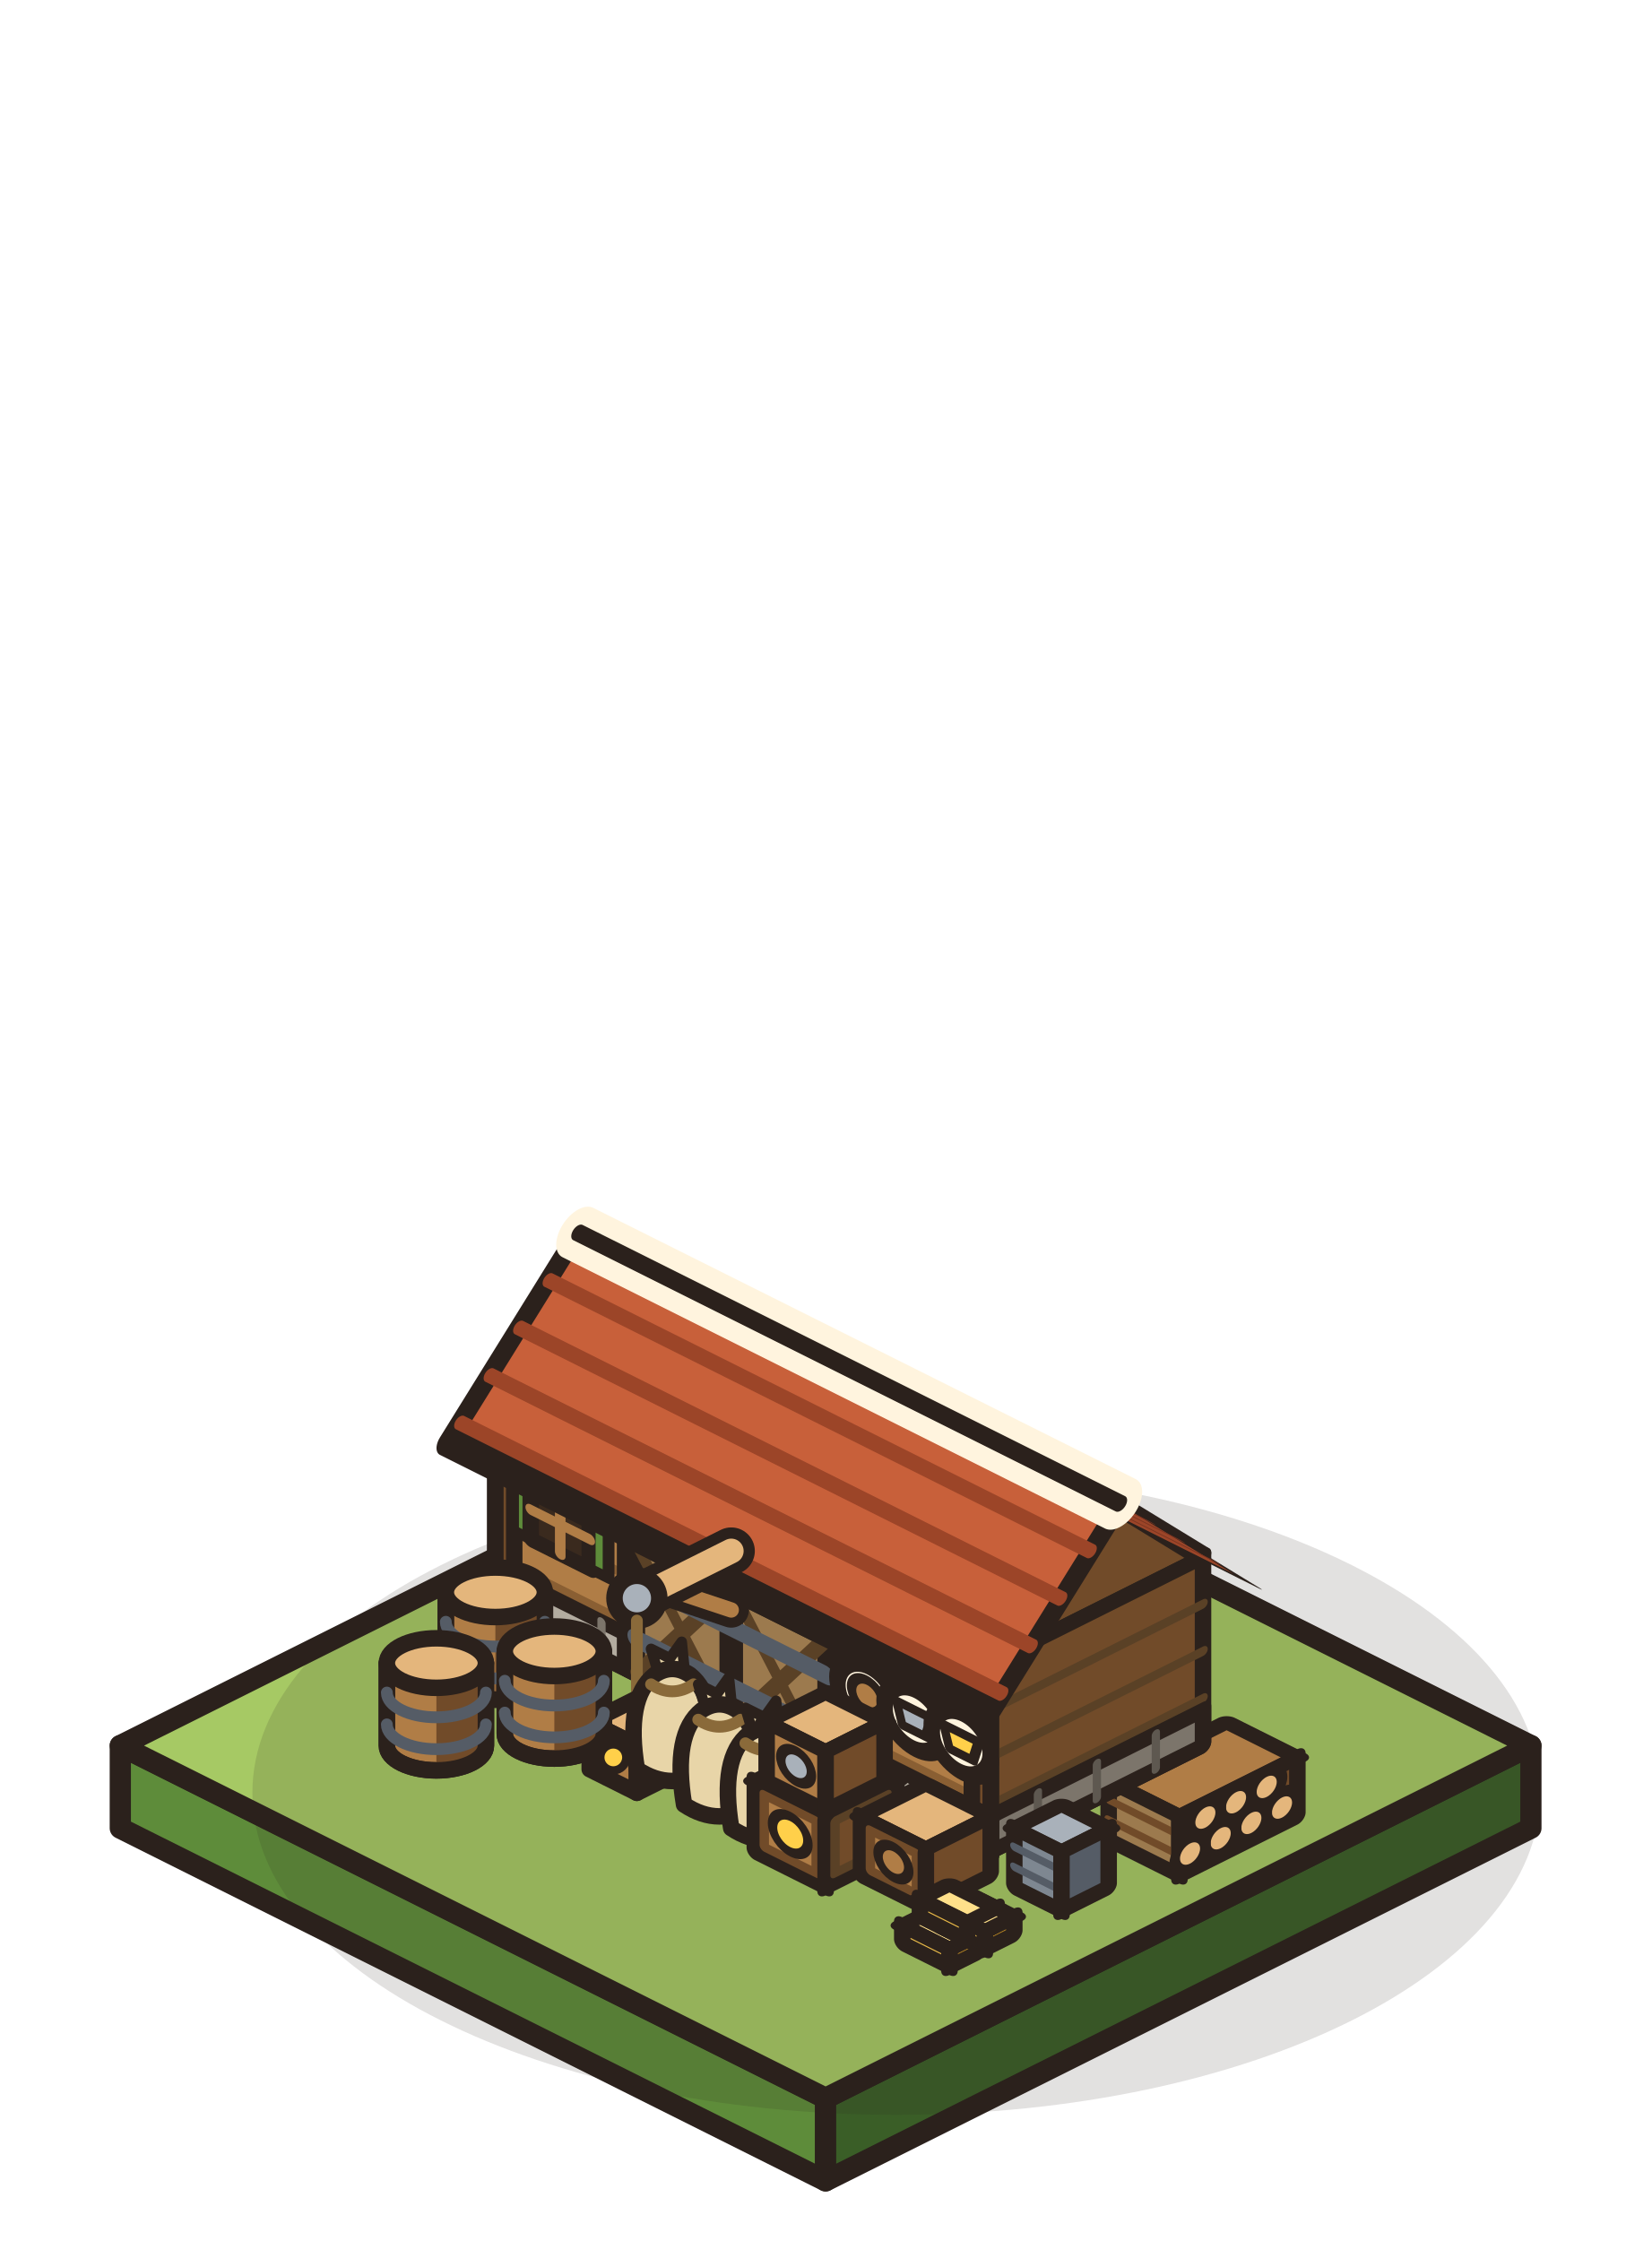
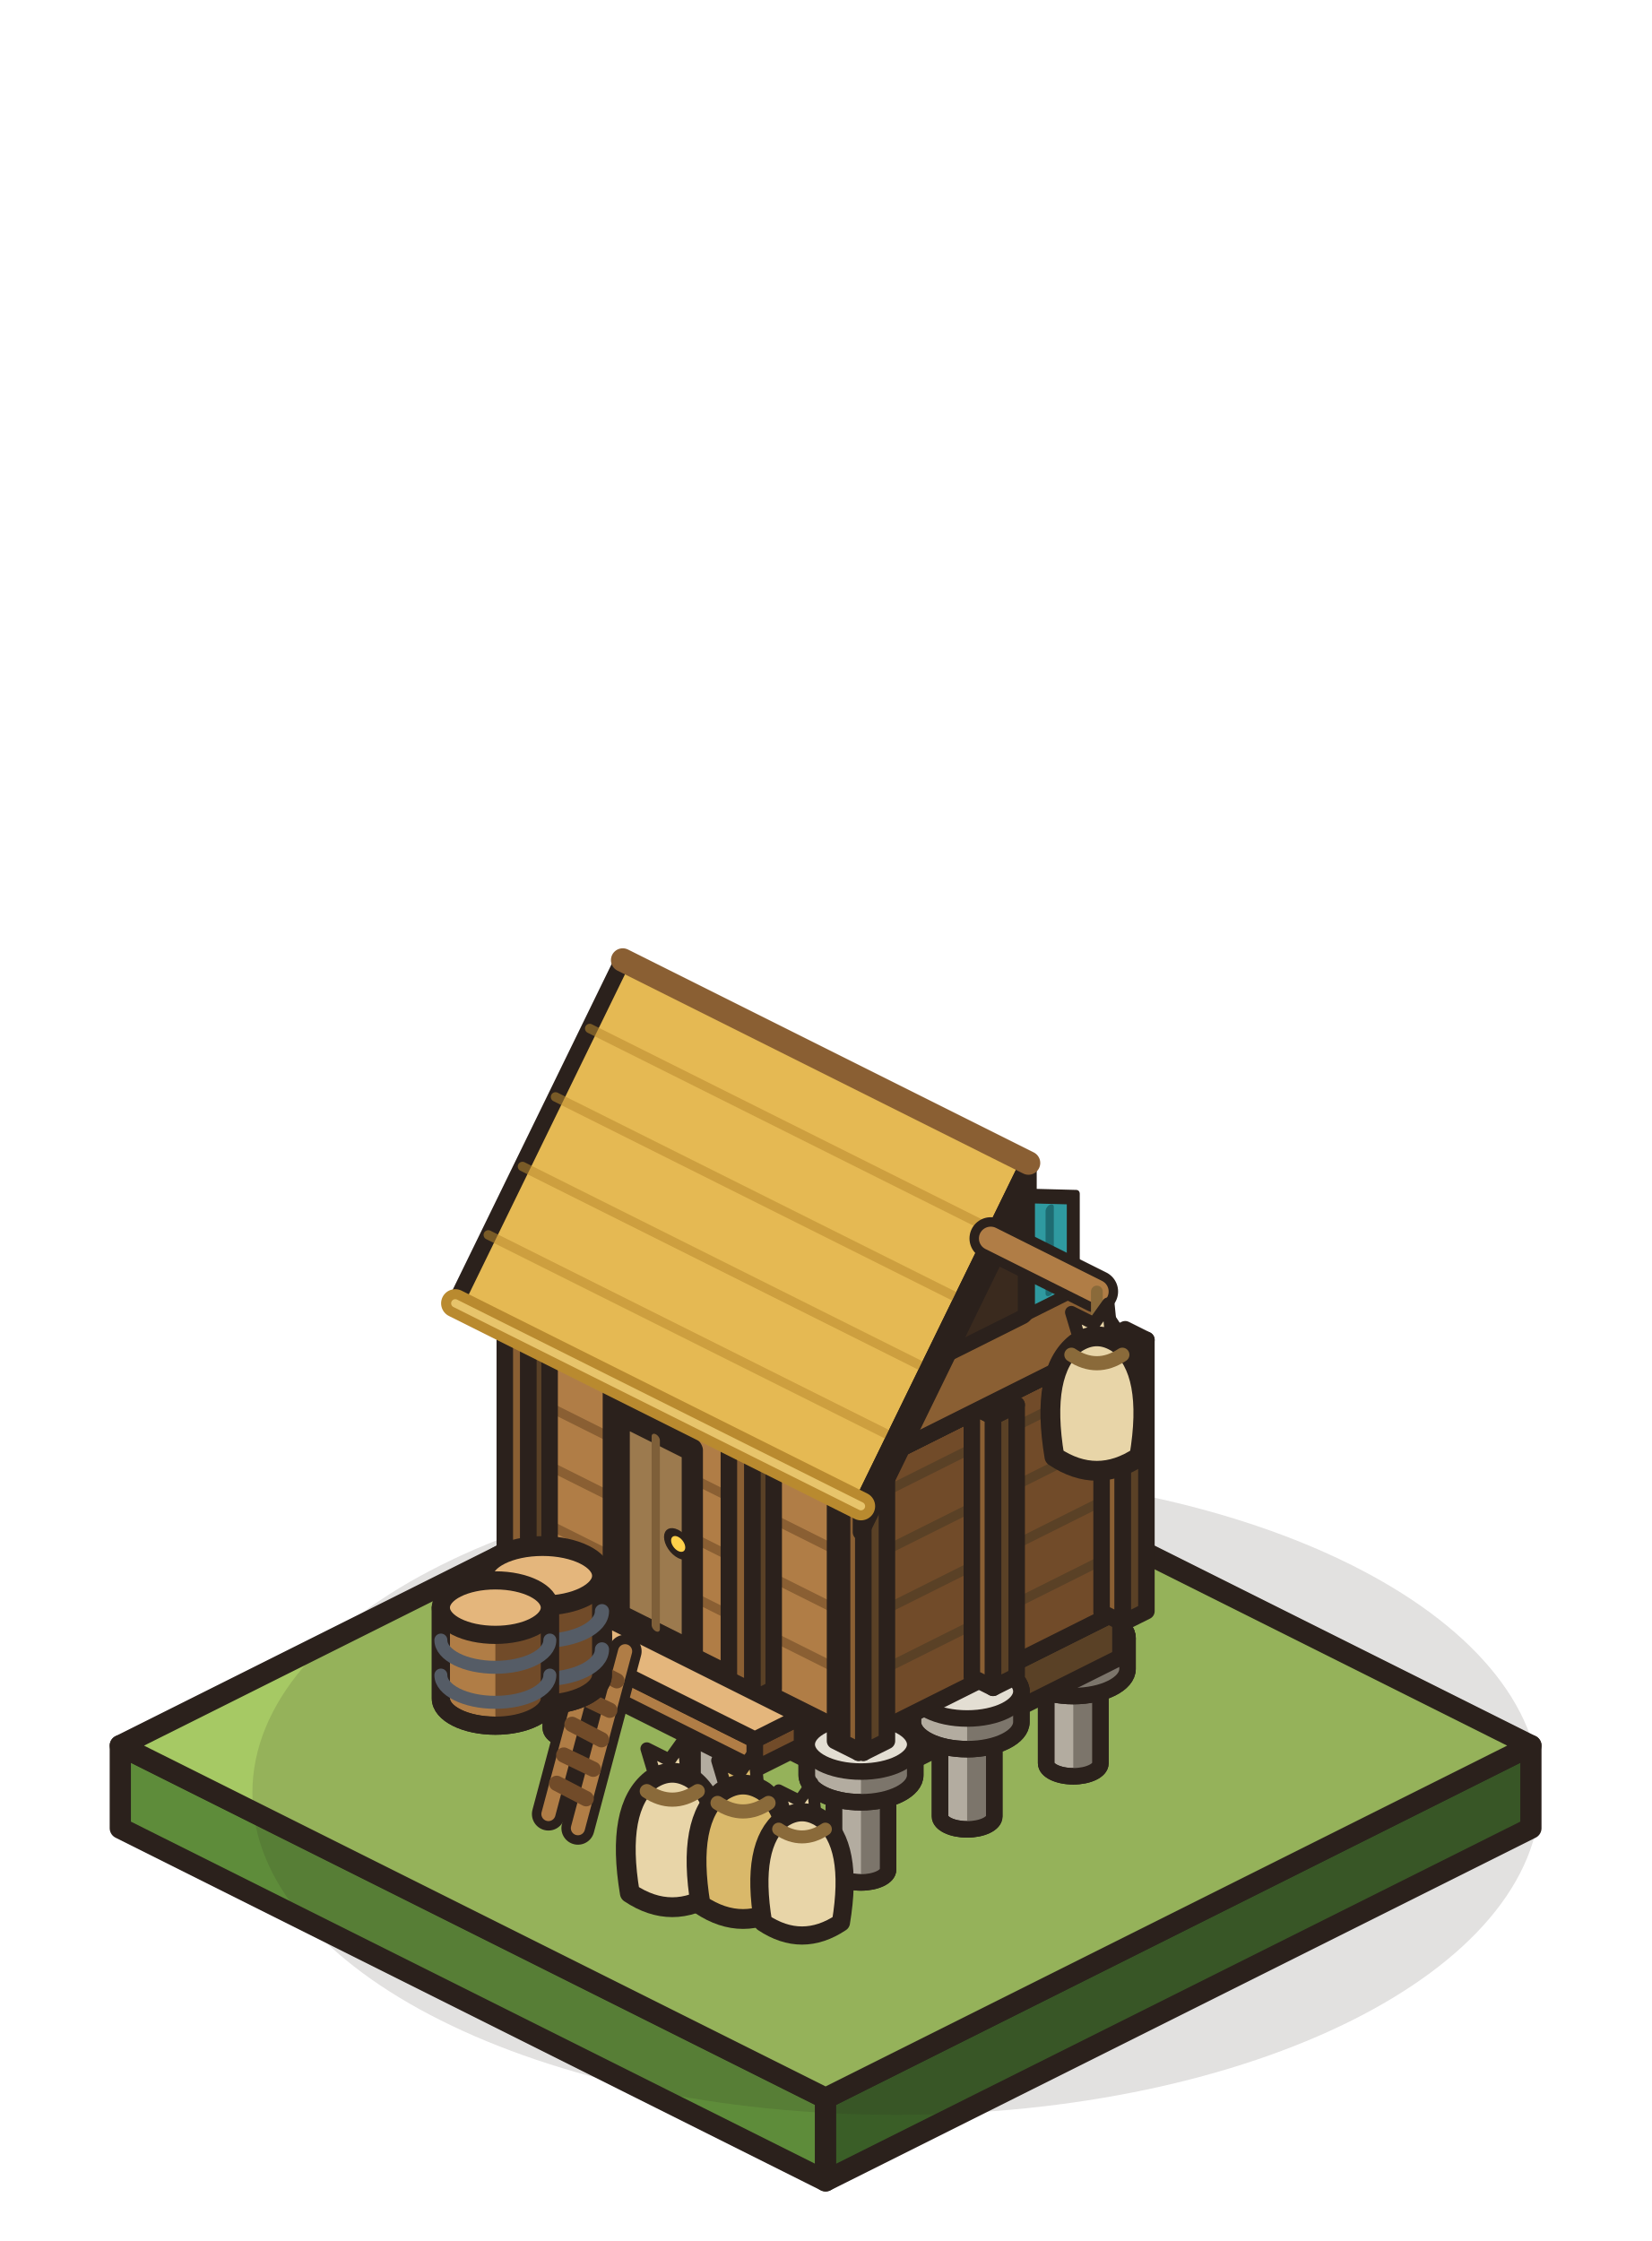
<svg xmlns="http://www.w3.org/2000/svg" viewBox="-70 -122 140 190" width="280" height="380">
  <path d="M-59.8 26L0 55.9L0 62.9L-59.8 33Z" fill="#5E8C3A" stroke="#2B211C" stroke-width="1.8" stroke-linejoin="round" />
  <path d="M59.8 26L0 55.9L0 62.9L59.8 33Z" fill="#3A5E27" stroke="#2B211C" stroke-width="1.8" stroke-linejoin="round" />
  <path d="M0 -3.9L59.8 26L0 55.9L-59.8 26Z" fill="#A6C964" stroke="#2B211C" stroke-width="1.8" stroke-linejoin="round" />
  <ellipse cx="6" cy="30" rx="54.6" ry="27.3" fill="#2B211C" opacity="0.14" />
  <defs>
+     <g id="storehouse-2-sack">
+       <path d="M-1.2 -8.2l-0.6 -2l1.6 0.8l1 -1.4l0.2 2z" fill="currentColor" stroke-width="0.9" />
+       <path d="M-3 0Q-4 -6 -1.5 -8Q0 -9 1.5 -8Q4 -6 3 0Q0 2 -3 0Z" fill="currentColor" />
+       <path d="M-1.8 -7.2Q0 -6 1.8 -7.2" fill="none" stroke="#8A6A3A" stroke-width="1" />
+     </g>
    <g id="storehouse-2-barrel">
      <path d="M-4.2 -7V0A4.2 2.1 0 0 0 4.2 0V-7Z" fill="#B07D46" />
      <path d="M0 2.1A4.2 2.1 0 0 0 4.2 0V-7A4.2 2.1 0 0 1 0 -4.9Z" fill="#714B29" stroke="none" />
      <path d="M-4.2 -7V0A4.2 2.1 0 0 0 4.2 0V-7" fill="none" />
      <ellipse cx="0" cy="-7" rx="4.2" ry="2.1" fill="#E4B67C" />
      <path d="M-4.2 -4.5A4.2 2.1 0 0 0 4.2 -4.5M-4.2 -1.8A4.2 2.1 0 0 0 4.2 -1.8" fill="none" stroke="#555C66" stroke-width="1" />
    </g>
-     <g id="storehouse-2-sack">
-       <path d="M-1.2 -8.2l-0.6 -2l1.6 0.8l1 -1.4l0.2 2z" fill="#E8D5A8" stroke-width="0.9" />
-       <path d="M-3 0Q-4 -6 -1.5 -8Q0 -9 1.5 -8Q4 -6 3 0Q0 2 -3 0Z" fill="#E8D5A8" />
-       <path d="M-1.8 -7.2Q0 -6 1.8 -7.2" fill="none" stroke="#8A6A3A" stroke-width="1" />
-     </g>
  </defs>
  <g stroke="#2B211C" stroke-width="1.4" stroke-linejoin="round" stroke-linecap="round">
-     <g transform="matrix(1 .5 -1 .5 0 21)">
-       <rect x="20" y="-14" width="6" height="10" fill="#B07D46" />
+     <path d="M-5.3 15.5L-5.3 7.5A2.3 1.1 0 0 1 -0.7 7.5L-0.7 15.5A2.3 1.1 0 0 1 -5.3 15.5Z" fill="#B3ACA0" />
+     <path d="M-3 16.6A2.3 1.1 0 0 0 -0.7 15.5L-0.7 7.5A2.3 1.1 0 0 0 -3 8.7Z" fill="#7C756B" stroke="none" />
+     <path d="M-5.3 15.5L-5.3 7.5A2.3 1.1 0 0 1 -0.7 7.5L-0.7 15.5A2.3 1.1 0 0 1 -5.3 15.5Z" fill="none" />
+     <ellipse cx="-3" cy="7.5" rx="2.3" ry="1.1" fill="#E3DED3" />
+     <path d="M-7.6 7.5L-7.6 4.9A4.6 2.3 0 0 1 1.6 4.9L1.6 7.5A4.6 2.3 0 0 1 -7.6 7.5Z" fill="#B3ACA0" />
+     <path d="M-3 9.8A4.6 2.3 0 0 0 1.6 7.5L1.6 4.9A4.6 2.3 0 0 0 -3 7.2Z" fill="#7C756B" stroke="none" />
+     <path d="M-7.6 7.5L-7.6 4.9A4.6 2.3 0 0 1 1.6 4.9L1.6 7.5A4.6 2.3 0 0 1 -7.6 7.5Z" fill="none" />
+     <ellipse cx="-3" cy="4.9" rx="4.6" ry="2.3" fill="#E3DED3" />
+     <path d="M-14.3 20L-14.3 12A2.3 1.1 0 0 1 -9.7 12L-9.7 20A2.3 1.1 0 0 1 -14.3 20Z" fill="#B3ACA0" />
+     <path d="M-12 21.1A2.3 1.1 0 0 0 -9.7 20L-9.7 12A2.3 1.1 0 0 0 -12 13.2Z" fill="#7C756B" stroke="none" />
+     <path d="M-14.3 20L-14.3 12A2.3 1.1 0 0 1 -9.7 12L-9.7 20A2.3 1.1 0 0 1 -14.3 20Z" fill="none" />
+     <ellipse cx="-12" cy="12" rx="2.3" ry="1.1" fill="#E3DED3" />
+     <path d="M-16.6 12L-16.6 9.4A4.6 2.3 0 0 1 -7.4 9.4L-7.4 12A4.6 2.3 0 0 1 -16.6 12Z" fill="#B3ACA0" />
+     <path d="M-12 14.3A4.6 2.3 0 0 0 -7.4 12L-7.4 9.4A4.6 2.3 0 0 0 -12 11.7Z" fill="#7C756B" stroke="none" />
+     <path d="M-16.6 12L-16.6 9.4A4.6 2.3 0 0 1 -7.4 9.4L-7.4 12A4.6 2.3 0 0 1 -16.6 12Z" fill="none" />
+     <ellipse cx="-12" cy="9.4" rx="4.6" ry="2.3" fill="#E3DED3" />
+     <path d="M6.7 21.5L6.7 13.5A2.3 1.1 0 0 1 11.3 13.5L11.3 21.5A2.3 1.1 0 0 1 6.7 21.5Z" fill="#B3ACA0" />
+     <path d="M9 22.6A2.3 1.1 0 0 0 11.3 21.5L11.3 13.5A2.3 1.1 0 0 0 9 14.7Z" fill="#7C756B" stroke="none" />
+     <path d="M6.7 21.5L6.7 13.5A2.3 1.1 0 0 1 11.3 13.5L11.3 21.5A2.3 1.1 0 0 1 6.7 21.5Z" fill="none" />
+     <ellipse cx="9" cy="13.5" rx="2.3" ry="1.1" fill="#E3DED3" />
+     <path d="M4.4 13.5L4.4 10.9A4.6 2.3 0 0 1 13.6 10.9L13.6 13.5A4.6 2.3 0 0 1 4.4 13.5Z" fill="#B3ACA0" />
+     <path d="M9 15.8A4.6 2.3 0 0 0 13.6 13.5L13.6 10.9A4.6 2.3 0 0 0 9 13.2Z" fill="#7C756B" stroke="none" />
+     <path d="M4.4 13.5L4.4 10.9A4.6 2.3 0 0 1 13.6 10.9L13.6 13.5A4.6 2.3 0 0 1 4.4 13.5Z" fill="none" />
+     <ellipse cx="9" cy="10.9" rx="4.6" ry="2.3" fill="#E3DED3" />
+     <path d="M-23.3 24.5L-23.3 16.5A2.3 1.1 0 0 1 -18.7 16.5L-18.7 24.5A2.3 1.1 0 0 1 -23.3 24.5Z" fill="#B3ACA0" />
+     <path d="M-21 25.6A2.3 1.1 0 0 0 -18.7 24.5L-18.7 16.5A2.3 1.1 0 0 0 -21 17.6Z" fill="#7C756B" stroke="none" />
+     <path d="M-23.3 24.5L-23.3 16.5A2.3 1.1 0 0 1 -18.7 16.5L-18.7 24.5A2.3 1.1 0 0 1 -23.3 24.5Z" fill="none" />
+     <ellipse cx="-21" cy="16.5" rx="2.3" ry="1.1" fill="#E3DED3" />
+     <path d="M-25.6 16.5L-25.6 13.9A4.6 2.3 0 0 1 -16.4 13.9L-16.4 16.5A4.6 2.3 0 0 1 -25.6 16.5Z" fill="#B3ACA0" />
+     <path d="M-21 18.8A4.6 2.3 0 0 0 -16.4 16.5L-16.4 13.9A4.6 2.3 0 0 0 -21 16.2Z" fill="#7C756B" stroke="none" />
+     <path d="M-25.6 16.5L-25.6 13.9A4.6 2.3 0 0 1 -16.4 13.9L-16.4 16.5A4.6 2.3 0 0 1 -25.6 16.5Z" fill="none" />
+     <ellipse cx="-21" cy="13.9" rx="4.6" ry="2.3" fill="#E3DED3" />
+     <path d="M18.7 27.5L18.7 19.5A2.3 1.1 0 0 1 23.3 19.5L23.3 27.5A2.3 1.1 0 0 1 18.7 27.5Z" fill="#B3ACA0" />
+     <path d="M21 28.6A2.3 1.1 0 0 0 23.3 27.5L23.3 19.5A2.3 1.1 0 0 0 21 20.6Z" fill="#7C756B" stroke="none" />
+     <path d="M18.7 27.5L18.7 19.5A2.3 1.1 0 0 1 23.3 19.5L23.3 27.5A2.3 1.1 0 0 1 18.7 27.5Z" fill="none" />
+     <ellipse cx="21" cy="19.5" rx="2.3" ry="1.1" fill="#E3DED3" />
+     <path d="M16.4 19.5L16.4 16.9A4.6 2.3 0 0 1 25.6 16.9L25.6 19.5A4.6 2.3 0 0 1 16.4 19.5Z" fill="#B3ACA0" />
+     <path d="M21 21.8A4.6 2.3 0 0 0 25.6 19.5L25.6 16.9A4.6 2.3 0 0 0 21 19.2Z" fill="#7C756B" stroke="none" />
+     <path d="M16.4 19.5L16.4 16.9A4.6 2.3 0 0 1 25.6 16.9L25.6 19.5A4.6 2.3 0 0 1 16.4 19.5Z" fill="none" />
+     <ellipse cx="21" cy="16.9" rx="4.6" ry="2.3" fill="#E3DED3" />
+     <path d="M-25 15.5L3 29.5L3 25.5L-25 11.5Z" fill="#8A5F33" />
+     <path d="M3 29.5L25 18.5L25 14.5L3 25.5Z" fill="#5A4126" />
+     <path d="M-3 0.5L25 14.5L3 25.5L-25 11.5Z" fill="#B07D46" />
+     <path d="M-21 17.5L-21 13.5" fill="none" stroke="#5A4126" stroke-width="0.8" />
+     <path d="M-15 20.5L-15 16.5" fill="none" stroke="#5A4126" stroke-width="0.8" />
+     <path d="M-9 23.5L-9 19.5" fill="none" stroke="#5A4126" stroke-width="0.8" />
+     <path d="M-3 26.5L-3 22.5" fill="none" stroke="#5A4126" stroke-width="0.8" />
+     <path d="M-11.3 30.5L-11.3 22.5A2.3 1.1 0 0 1 -6.7 22.5L-6.7 30.5A2.3 1.1 0 0 1 -11.3 30.5Z" fill="#B3ACA0" />
+     <path d="M-9 31.6A2.3 1.1 0 0 0 -6.7 30.5L-6.7 22.5A2.3 1.1 0 0 0 -9 23.6Z" fill="#7C756B" stroke="none" />
+     <path d="M-11.3 30.5L-11.3 22.5A2.3 1.1 0 0 1 -6.7 22.5L-6.7 30.5A2.3 1.1 0 0 1 -11.3 30.5Z" fill="none" />
+     <ellipse cx="-9" cy="22.5" rx="2.3" ry="1.1" fill="#E3DED3" />
+     <path d="M-13.6 22.5L-13.6 19.9A4.6 2.3 0 0 1 -4.4 19.9L-4.4 22.5A4.6 2.3 0 0 1 -13.6 22.5Z" fill="#B3ACA0" />
+     <path d="M-9 24.8A4.6 2.3 0 0 0 -4.4 22.5L-4.4 19.9A4.6 2.3 0 0 0 -9 22.2Z" fill="#7C756B" stroke="none" />
+     <path d="M-13.6 22.5L-13.6 19.9A4.6 2.3 0 0 1 -4.4 19.9L-4.4 22.5A4.6 2.3 0 0 1 -13.6 22.5Z" fill="none" />
+     <ellipse cx="-9" cy="19.9" rx="4.6" ry="2.3" fill="#E3DED3" />
+     <path d="M9.7 32L9.7 24A2.3 1.1 0 0 1 14.3 24L14.3 32A2.3 1.1 0 0 1 9.7 32Z" fill="#B3ACA0" />
+     <path d="M12 33.1A2.3 1.1 0 0 0 14.3 32L14.3 24A2.3 1.1 0 0 0 12 25.1Z" fill="#7C756B" stroke="none" />
+     <path d="M9.7 32L9.7 24A2.3 1.1 0 0 1 14.3 24L14.3 32A2.3 1.1 0 0 1 9.7 32Z" fill="none" />
+     <ellipse cx="12" cy="24" rx="2.3" ry="1.1" fill="#E3DED3" />
+     <path d="M7.4 24L7.4 21.4A4.6 2.3 0 0 1 16.6 21.4L16.6 24A4.6 2.3 0 0 1 7.4 24Z" fill="#B3ACA0" />
+     <path d="M12 26.3A4.6 2.3 0 0 0 16.6 24L16.6 21.4A4.6 2.3 0 0 0 12 23.7Z" fill="#7C756B" stroke="none" />
+     <path d="M7.4 24L7.4 21.4A4.6 2.3 0 0 1 16.6 21.4L16.6 24A4.6 2.3 0 0 1 7.4 24Z" fill="none" />
+     <ellipse cx="12" cy="21.4" rx="4.6" ry="2.3" fill="#E3DED3" />
+     <path d="M0.7 36.5L0.7 28.5A2.3 1.1 0 0 1 5.3 28.5L5.3 36.5A2.3 1.1 0 0 1 0.7 36.5Z" fill="#B3ACA0" />
+     <path d="M3 37.6A2.3 1.1 0 0 0 5.3 36.5L5.3 28.5A2.3 1.1 0 0 0 3 29.6Z" fill="#7C756B" stroke="none" />
+     <path d="M0.7 36.5L0.7 28.5A2.3 1.1 0 0 1 5.3 28.5L5.3 36.5A2.3 1.1 0 0 1 0.7 36.5Z" fill="none" />
+     <ellipse cx="3" cy="28.5" rx="2.3" ry="1.1" fill="#E3DED3" />
+     <path d="M-1.6 28.5L-1.6 25.9A4.6 2.3 0 0 1 7.6 25.9L7.6 28.5A4.6 2.3 0 0 1 -1.6 28.5Z" fill="#B3ACA0" />
+     <path d="M3 30.8A4.6 2.3 0 0 0 7.6 28.5L7.6 25.9A4.6 2.3 0 0 0 3 28.2Z" fill="#7C756B" stroke="none" />
+     <path d="M-1.6 28.5L-1.6 25.9A4.6 2.3 0 0 1 7.6 25.9L7.6 28.5A4.6 2.3 0 0 1 -1.6 28.5Z" fill="none" />
+     <ellipse cx="3" cy="25.9" rx="4.6" ry="2.3" fill="#E3DED3" />
+     <path d="M-25 11.5L3 25.5L3 2.5L-25 -11.5Z" fill="#B07D46" />
+     <path d="M3 25.5L25 14.5L25 -8.5L3 2.5Z" fill="#714B29" />
+     <path d="M-3 -22.5L25 -8.5L3 2.5L-25 -11.5Z" fill="#E4B67C" />
+     <path d="M-25 6.5L3 20.5" fill="none" stroke="#8A5F33" stroke-width="0.8" />
+     <path d="M-25 1.5L3 15.5" fill="none" stroke="#8A5F33" stroke-width="0.8" />
+     <path d="M-25 -3.5L3 10.5" fill="none" stroke="#8A5F33" stroke-width="0.8" />
+     <path d="M-25 -8.5L3 5.5" fill="none" stroke="#8A5F33" stroke-width="0.8" />
+     <path d="M3 20.5L25 9.5" fill="none" stroke="#5A4126" stroke-width="0.8" />
+     <path d="M3 15.5L25 4.5" fill="none" stroke="#5A4126" stroke-width="0.8" />
+     <path d="M3 10.5L25 -0.5" fill="none" stroke="#5A4126" stroke-width="0.8" />
+     <path d="M3 5.5L25 -5.5" fill="none" stroke="#5A4126" stroke-width="0.8" />
+     <path d="M-27.2 11.6L-25.2 12.6L-25.2 -10.4L-27.2 -11.4Z" fill="#8A5F33" />
+     <path d="M-25.2 12.6L-23.4 11.7L-23.4 -11.3L-25.2 -10.4Z" fill="#5A4126" />
+     <path d="M-25.4 -12.3L-23.4 -11.3L-25.2 -10.4L-27.2 -11.4Z" fill="#B07D46" />
+     <path d="M-18.2 16.1L-16.2 17.1L-16.2 -5.9L-18.2 -6.9Z" fill="#8A5F33" />
+     <path d="M-16.2 17.1L-14.4 16.2L-14.4 -6.8L-16.2 -5.9Z" fill="#5A4126" />
+     <path d="M-16.4 -7.8L-14.4 -6.8L-16.2 -5.9L-18.2 -6.9Z" fill="#B07D46" />
+     <path d="M-8.2 21.1L-6.2 22.1L-6.2 -0.9L-8.2 -1.9Z" fill="#8A5F33" />
+     <path d="M-6.2 22.1L-4.4 21.2L-4.4 -1.8L-6.2 -0.9Z" fill="#5A4126" />
+     <path d="M-6.4 -2.8L-4.4 -1.8L-6.2 -0.9L-8.2 -1.9Z" fill="#B07D46" />
+     <path d="M0.8 25.6L2.8 26.6L2.8 3.6L0.8 2.6Z" fill="#8A5F33" />
+     <path d="M2.8 26.6L4.6 25.7L4.6 2.7L2.8 3.6Z" fill="#5A4126" />
+     <path d="M2.6 1.7L4.6 2.7L2.8 3.6L0.8 2.6Z" fill="#B07D46" />
+     <path d="M23.4 14.7L25.2 15.6L25.2 -7.4L23.4 -8.3Z" fill="#8A5F33" />
+     <path d="M25.2 15.6L27.2 14.6L27.2 -8.4L25.2 -7.4Z" fill="#5A4126" />
+     <path d="M25.4 -9.3L27.2 -8.4L25.2 -7.4L23.4 -8.3Z" fill="#B07D46" />
+     <path d="M12.4 20.2L14.2 21.1L14.2 -1.9L12.4 -2.8Z" fill="#8A5F33" />
+     <path d="M14.2 21.1L16.2 20.1L16.2 -2.9L14.2 -1.9Z" fill="#5A4126" />
+     <path d="M14.4 -3.8L16.2 -2.9L14.2 -1.9L12.4 -2.8Z" fill="#B07D46" />
+     <path d="M1.4 25.7L3.2 26.6L3.2 3.6L1.4 2.7Z" fill="#8A5F33" />
+     <path d="M3.2 26.6L5.2 25.6L5.2 2.6L3.2 3.6Z" fill="#5A4126" />
+     <path d="M3.4 1.7L5.2 2.6L3.2 3.6L1.4 2.7Z" fill="#B07D46" />
+     <g transform="matrix(1 .5 0 1 -11.1 31.6)">
+       <rect x="-7" y="-31" width="7" height="18" fill="#3A2A1E" />
+       <rect x="-6" y="-30" width="5.4" height="16" fill="#9C7A4E" stroke-width="1" />
+       <path d="M-3.3 -30V-14" fill="none" stroke-width="0.7" stroke="#7E5F39" />
+       <circle cx="-1.4" cy="-22" r="0.9" fill="#FFD04A" stroke-width="0.6" />
    </g>
-     <g transform="matrix(1 .5 0 -1 4 24)">
-       <rect x="20" y="0" width="6" height="5" fill="#9C7A4E" />
-       <path d="M20 1.7H26M20 3.4H26" fill="none" stroke="#714B29" stroke-width="0.7" />
+     <path d="M-24 19L-6 28L-6 25.5L-24 16.5Z" fill="#B07D46" />
+     <path d="M-6 28L-2 26L-2 23.5L-6 25.5Z" fill="#714B29" />
+     <path d="M-20 14.5L-2 23.5L-6 25.5L-24 16.5Z" fill="#E4B67C" />
+     <path d="M-23.5 31.8L-19.5 16.8" fill="none" stroke="#2B211C" stroke-width="2.8" />
+     <path d="M-23.5 31.8L-19.5 16.8" fill="none" stroke="#B07D46" stroke-width="1.2" />
+     <path d="M-21 33L-17 18" fill="none" stroke="#2B211C" stroke-width="2.8" />
+     <path d="M-21 33L-17 18" fill="none" stroke="#B07D46" stroke-width="1.2" />
+     <path d="M-22.8 29.2L-20.3 30.5" fill="none" stroke="#714B29" stroke-width="1.3" />
+     <path d="M-22.2 26.8L-19.7 28" fill="none" stroke="#714B29" stroke-width="1.3" />
+     <path d="M-21.5 24.2L-19 25.5" fill="none" stroke="#714B29" stroke-width="1.3" />
+     <path d="M-20.8 21.8L-18.3 23" fill="none" stroke="#714B29" stroke-width="1.3" />
+     <path d="M-20.2 19.2L-17.7 20.5" fill="none" stroke="#714B29" stroke-width="1.3" />
+     <path d="M3 2.5L25 -8.5L14 -25Z" fill="#8A5F33" />
+     <g transform="matrix(-1 .5 0 1 14 33)">
+       <rect x="-3" y="-52" width="6" height="10" fill="#3A2A1E" />
+       <path d="M-3.2 -52L-7 -50V-42L-3.2 -42Z M3.2 -52L7 -50V-42L3.2 -42Z" fill="#2F9AA0" stroke-width="1.1" />
+       <path d="M-5 -50V-43M5 -50V-43" fill="none" stroke-width="0.7" stroke="#1E6C72" />
    </g>
-     <g transform="matrix(-1 .5 0 -1 26 39)">
-       <rect x="-14" y="0" width="10" height="5" fill="#714B29" />
-       <g fill="#E4B67C" stroke-width="0.9">
-         <circle cx="-12.7" cy="1.4" r="1.3" />
-         <circle cx="-10.1" cy="1.4" r="1.3" />
-         <circle cx="-7.5" cy="1.4" r="1.3" />
-         <circle cx="-4.9" cy="1.4" r="1.3" />
-         <circle cx="-11.4" cy="3.8" r="1.3" />
-         <circle cx="-8.8" cy="3.8" r="1.3" />
-         <circle cx="-6.2" cy="3.8" r="1.3" />
-       </g>
-     </g>
-     <g transform="matrix(-1 .5 0 -1 16 34)">
-       <polygon points="-16,16 2,16 -7,26" fill="#714B29" />
-       <rect x="-16" y="0" width="18" height="16" fill="#714B29" />
-       <path d="M-16 4H2M-16 8H2M-16 12H2" fill="none" stroke="#5A4126" stroke-width="0.8" />
-       <rect x="-16" y="0" width="18" height="3" fill="#7C756B" />
-       <path d="M-12 0V3M-7 0V3M-2 0V3" fill="none" stroke="#5E5850" stroke-width="0.7" />
-     </g>
-     <g transform="matrix(1 .5 0 -1 -2 27)">
-       <rect x="-26" y="0" width="42" height="16" fill="#B07D46" />
-       <path d="M-26 4H16M-26 8H16M-26 12H16" fill="none" stroke="#8A5F33" stroke-width="0.8" />
-       <rect x="-26" y="0" width="1.6" height="16" fill="#714B29" />
-       <rect x="14.4" y="0" width="1.6" height="16" fill="#714B29" />
-       <rect x="-26" y="0" width="42" height="3" fill="#B3ACA0" />
-       <path d="M-22 0V3M-17 0V3M-11 0V3M2 0V3M7 0V3M12 0V3" fill="none" stroke="#7C756B" stroke-width="0.7" />
-       <rect x="-24.5" y="7" width="1.6" height="5" fill="#5E8C3A" stroke-width="1" />
-       <rect x="-23" y="7" width="5" height="5" fill="#3A2A1E" />
-       <rect x="-18" y="7" width="1.6" height="5" fill="#5E8C3A" stroke-width="1" />
-       <path d="M-20.5 7V12M-23 9.5H-18" fill="none" stroke="#B07D46" stroke-width="0.9" />
-       <rect x="-15" y="0" width="18" height="12" fill="#5A4126" />
-       <rect x="-14" y="0" width="7.7" height="11" fill="#9C7A4E" />
-       <rect x="-5.7" y="0" width="7.7" height="11" fill="#9C7A4E" />
-       <path d="M-14 0L-6.3 11M-14 11L-6.3 0M-5.7 0L2 11M-5.7 11L2 0" fill="none" stroke="#5A4126" stroke-width="1.1" />
-       <path d="M-14 3H2M-14 8H2" fill="none" stroke="#555C66" stroke-width="1.6" />
-       <g transform="translate(5.5 8)">
-         <circle r="2.5" fill="#FFF4DE" />
-         <circle r="1.3" fill="#B07D46" stroke-width="0.8" />
-       </g>
-       <g transform="translate(9.5 8)">
-         <circle r="2.5" fill="#FFF4DE" />
-         <path d="M-1.5 0.8H1.5L1 -1H-1Z" fill="#A9B1BA" stroke-width="0.8" />
-       </g>
-       <g transform="translate(13.5 8)">
-         <circle r="2.5" fill="#FFF4DE" />
-         <path d="M-1.5 0.8H1.5L1 -1H-1Z" fill="#FFD04A" stroke-width="0.8" />
-       </g>
-     </g>
-     <g transform="matrix(1 .5 -1 -.6111 0 -7.778)">
-       <rect x="-28" y="-18" width="46" height="11" fill="#9C4528" />
-       <path d="M-28 -15H18M-28 -12H18M-28 -9.5H18" fill="none" stroke="#7A3320" stroke-width="0.7" />
-     </g>
-     <g transform="matrix(1 .5 -1 1.6111 0 7.778)">
-       <rect x="-28" y="-7" width="46" height="11" fill="#C8603A" />
-       <path d="M-28 -4.5H18M-28 -2H18M-28 0.5H18M-28 3H18" fill="none" stroke="#9C4528" stroke-width="0.7" />
-       <path d="M-28 -7H18" fill="none" stroke="#FFF4DE" stroke-width="2.6" />
-       <path d="M-28 -7H18" fill="none" stroke-width="0.8" />
-     </g>
-     <path d="M-8 14.5L-14 12.5" fill="none" stroke="#2B211C" stroke-width="3" />
-     <path d="M-8 14.5L-14 12.5" fill="none" stroke="#B07D46" stroke-width="1.3" />
-     <path d="M-8 9.5L-16 13.5" fill="none" stroke="#2B211C" stroke-width="4" />
-     <path d="M-8 9.5L-16 13.5" fill="none" stroke="#E4B67C" stroke-width="2.1" />
-     <circle cx="-16" cy="13.5" r="1.9" fill="#A9B1BA" />
-     <path d="M-16 15.4V22" fill="none" stroke="#8A6A3A" stroke-width="1" />
-     <path d="M-20 24L-16 22L-12 24L-16 26Z" fill="#E4B67C" />
-     <path d="M-20 24L-16 26V30L-20 28Z" fill="#B07D46" />
-     <path d="M-16 26L-12 24V28L-16 30Z" fill="#714B29" />
-     <circle cx="-18" cy="27" r="1.1" fill="#FFD04A" stroke-width="0.7" />
-     <use href="#storehouse-2-barrel" x="-28" y="20" />
-     <use href="#storehouse-2-barrel" x="-33" y="26" />
-     <use href="#storehouse-2-barrel" x="-23" y="25" />
-     <use href="#storehouse-2-sack" x="-13" y="28" />
-     <use href="#storehouse-2-sack" x="-9" y="31" />
-     <use href="#storehouse-2-sack" x="-5" y="33" />
-     <g transform="matrix(1 .5 -1 .5 0 20)">
-       <rect x="6" y="6" width="6" height="6" fill="#E4B67C" />
-     </g>
-     <g transform="matrix(1 .5 0 -1 -12 32)">
-       <rect x="6" y="0" width="6" height="6" fill="#B07D46" />
-       <rect x="6.8" y="0.8" width="4.4" height="4.4" fill="none" stroke="#714B29" stroke-width="0.8" />
-       <circle cx="9" cy="3" r="1.5" fill="#FFD04A" stroke-width="0.8" />
-     </g>
-     <g transform="matrix(-1 .5 0 -1 12 32)">
-       <rect x="6" y="0" width="6" height="6" fill="#714B29" />
-       <rect x="6.8" y="0.8" width="4.4" height="4.4" fill="none" stroke="#5A4126" stroke-width="0.8" />
-     </g>
-     <g transform="matrix(1 .5 -1 .5 0 15)">
-       <rect x="6.5" y="6.5" width="5" height="5" fill="#E4B67C" />
-     </g>
-     <g transform="matrix(1 .5 0 -1 -11.5 31.75)">
-       <rect x="6.5" y="6" width="5" height="5" fill="#B07D46" />
-       <circle cx="9" cy="8.5" r="1.3" fill="#A9B1BA" stroke-width="0.8" />
-     </g>
-     <g transform="matrix(-1 .5 0 -1 11.5 31.75)">
-       <rect x="6.5" y="6" width="5" height="5" fill="#714B29" />
-     </g>
-     <g transform="matrix(1 .5 -1 .5 0 21)">
-       <rect x="12.5" y="4" width="5.5" height="5.5" fill="#E4B67C" />
-     </g>
-     <g transform="matrix(1 .5 0 -1 -9.5 30.75)">
-       <rect x="12.5" y="0" width="5.5" height="5" fill="#B07D46" />
-       <rect x="13.3" y="0.8" width="3.9" height="3.4" fill="none" stroke="#714B29" stroke-width="0.8" />
-       <circle cx="15.25" cy="2.5" r="1.3" fill="#B07D46" stroke-width="0.8" />
-     </g>
-     <g transform="matrix(-1 .5 0 -1 18 35)">
-       <rect x="4" y="0" width="5.5" height="5" fill="#714B29" />
-     </g>
-     <g transform="matrix(1 .5 -1 .5 0 21)">
-       <rect x="20" y="0" width="4" height="4" fill="#A9B1BA" />
-     </g>
-     <g transform="matrix(1 .5 0 -1 -4 28)">
-       <rect x="20" y="0" width="4" height="5" fill="#7E8791" />
-       <path d="M20 1.7H24M20 3.4H24" fill="none" stroke="#555C66" stroke-width="0.7" />
-     </g>
-     <g transform="matrix(-1 .5 0 -1 24 38)">
-       <rect x="0" y="0" width="4" height="5" fill="#555C66" />
-       <rect x="8" y="0" width="2.5" height="1.5" fill="#A97C22" />
-       <rect x="11" y="0" width="2.5" height="1.5" fill="#A97C22" />
-       <rect x="9.5" y="1.5" width="2.5" height="1.5" fill="#A97C22" />
-     </g>
-     <g transform="matrix(1 .5 -1 .5 0 24.5)">
-       <rect x="20" y="8" width="4" height="2.5" fill="#FFE08A" />
-       <rect x="20" y="11" width="4" height="2.5" fill="#FFE08A" />
-     </g>
-     <g transform="matrix(1 .5 0 -1 -10.5 31.25)">
-       <rect x="20" y="0" width="4" height="1.5" fill="#E9B947" />
-     </g>
-     <g transform="matrix(1 .5 0 -1 -13.5 32.75)">
-       <rect x="20" y="0" width="4" height="1.5" fill="#E9B947" />
-     </g>
-     <g transform="matrix(1 .5 -1 .5 0 23)">
-       <rect x="20" y="9.5" width="4" height="2.5" fill="#FFE08A" />
-     </g>
-     <g transform="matrix(1 .5 0 -1 -12 32)">
-       <rect x="20" y="1.5" width="4" height="1.5" fill="#E9B947" />
-     </g>
+     <path d="M-31.4 -11.5L3 5.7L17.2 -23.4L-17.2 -40.6Z" fill="#E5B953" />
+     <path d="M-28.6 -17.3L5.8 -0.1" fill="none" stroke="#B98A2F" stroke-width="0.8" opacity="0.55" />
+     <path d="M-25.7 -23.1L8.7 -5.9" fill="none" stroke="#B98A2F" stroke-width="0.8" opacity="0.55" />
+     <path d="M-22.9 -29L11.5 -11.8" fill="none" stroke="#B98A2F" stroke-width="0.8" opacity="0.55" />
+     <path d="M-20 -34.8L14.4 -17.6" fill="none" stroke="#B98A2F" stroke-width="0.8" opacity="0.55" />
+     <path d="M3 5.7L17.2 -23.4L17.2 -21.2L3 7.9Z" fill="#B98A2F" />
+     <path d="M-17.2 -40.6L17.2 -23.4" fill="none" stroke="#8A5F33" stroke-width="2" />
+     <path d="M-31.4 -11.5L3 5.7" fill="none" stroke="#B98A2F" stroke-width="2.4" />
+     <path d="M-31.4 -11.5L3 5.7" fill="none" stroke="#F2D27A" stroke-width="0.7" opacity="0.8" />
+     <path d="M14 -17L23 -12.5" fill="none" stroke="#2B211C" stroke-width="3.6" />
+     <path d="M14 -17L23 -12.5" fill="none" stroke="#B07D46" stroke-width="2" />
+     <path d="M23 -12.5L23 -3.5" fill="none" stroke="#8A6A3A" stroke-width="1" />
+     <use href="#storehouse-2-sack" transform="translate(23 1.5) scale(1.2)" color="#E8D5A8" />
+     <use href="#storehouse-2-barrel" transform="translate(-24 20) scale(1.2)" />
+     <use href="#storehouse-2-barrel" transform="translate(-28 22) scale(1.1)" />
+     <use href="#storehouse-2-sack" transform="translate(-13 38.5) scale(1.2)" color="#E8D5A8" />
+     <use href="#storehouse-2-sack" transform="translate(-7 39.5) scale(1.2)" color="#D9B86A" />
+     <use href="#storehouse-2-sack" transform="translate(-2 41) scale(1.1)" color="#E8D5A8" />
  </g>
</svg>
